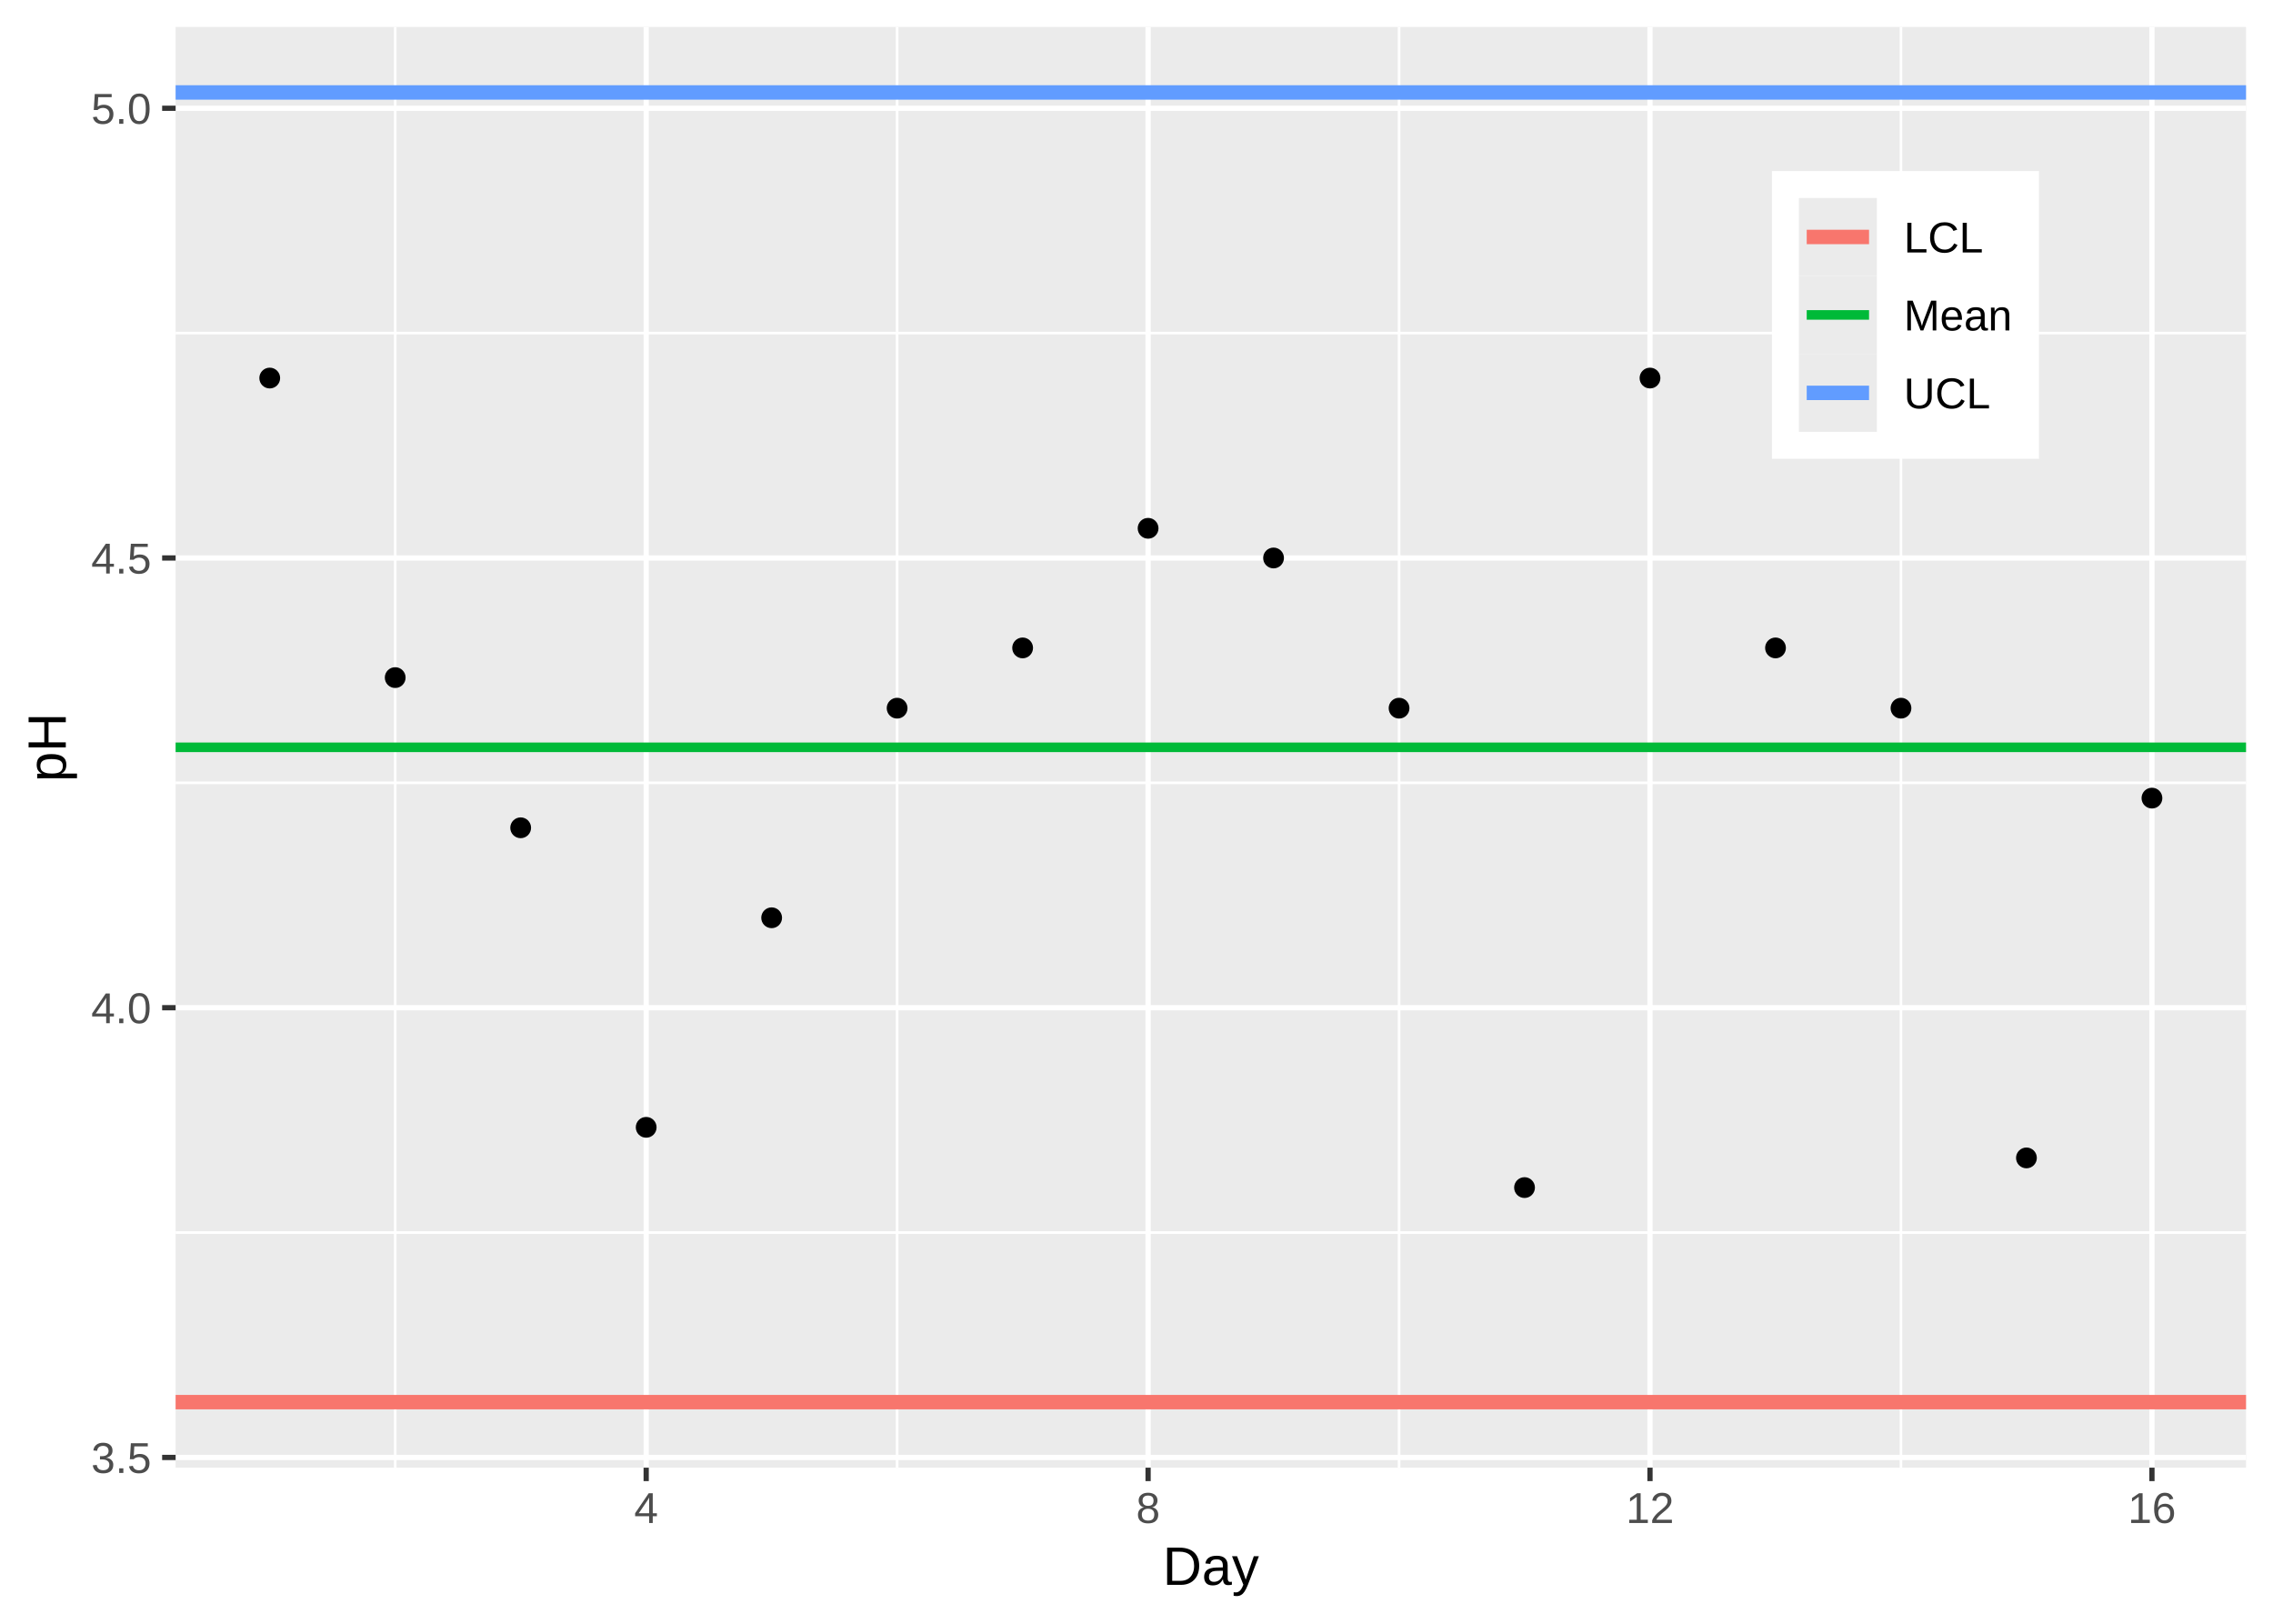
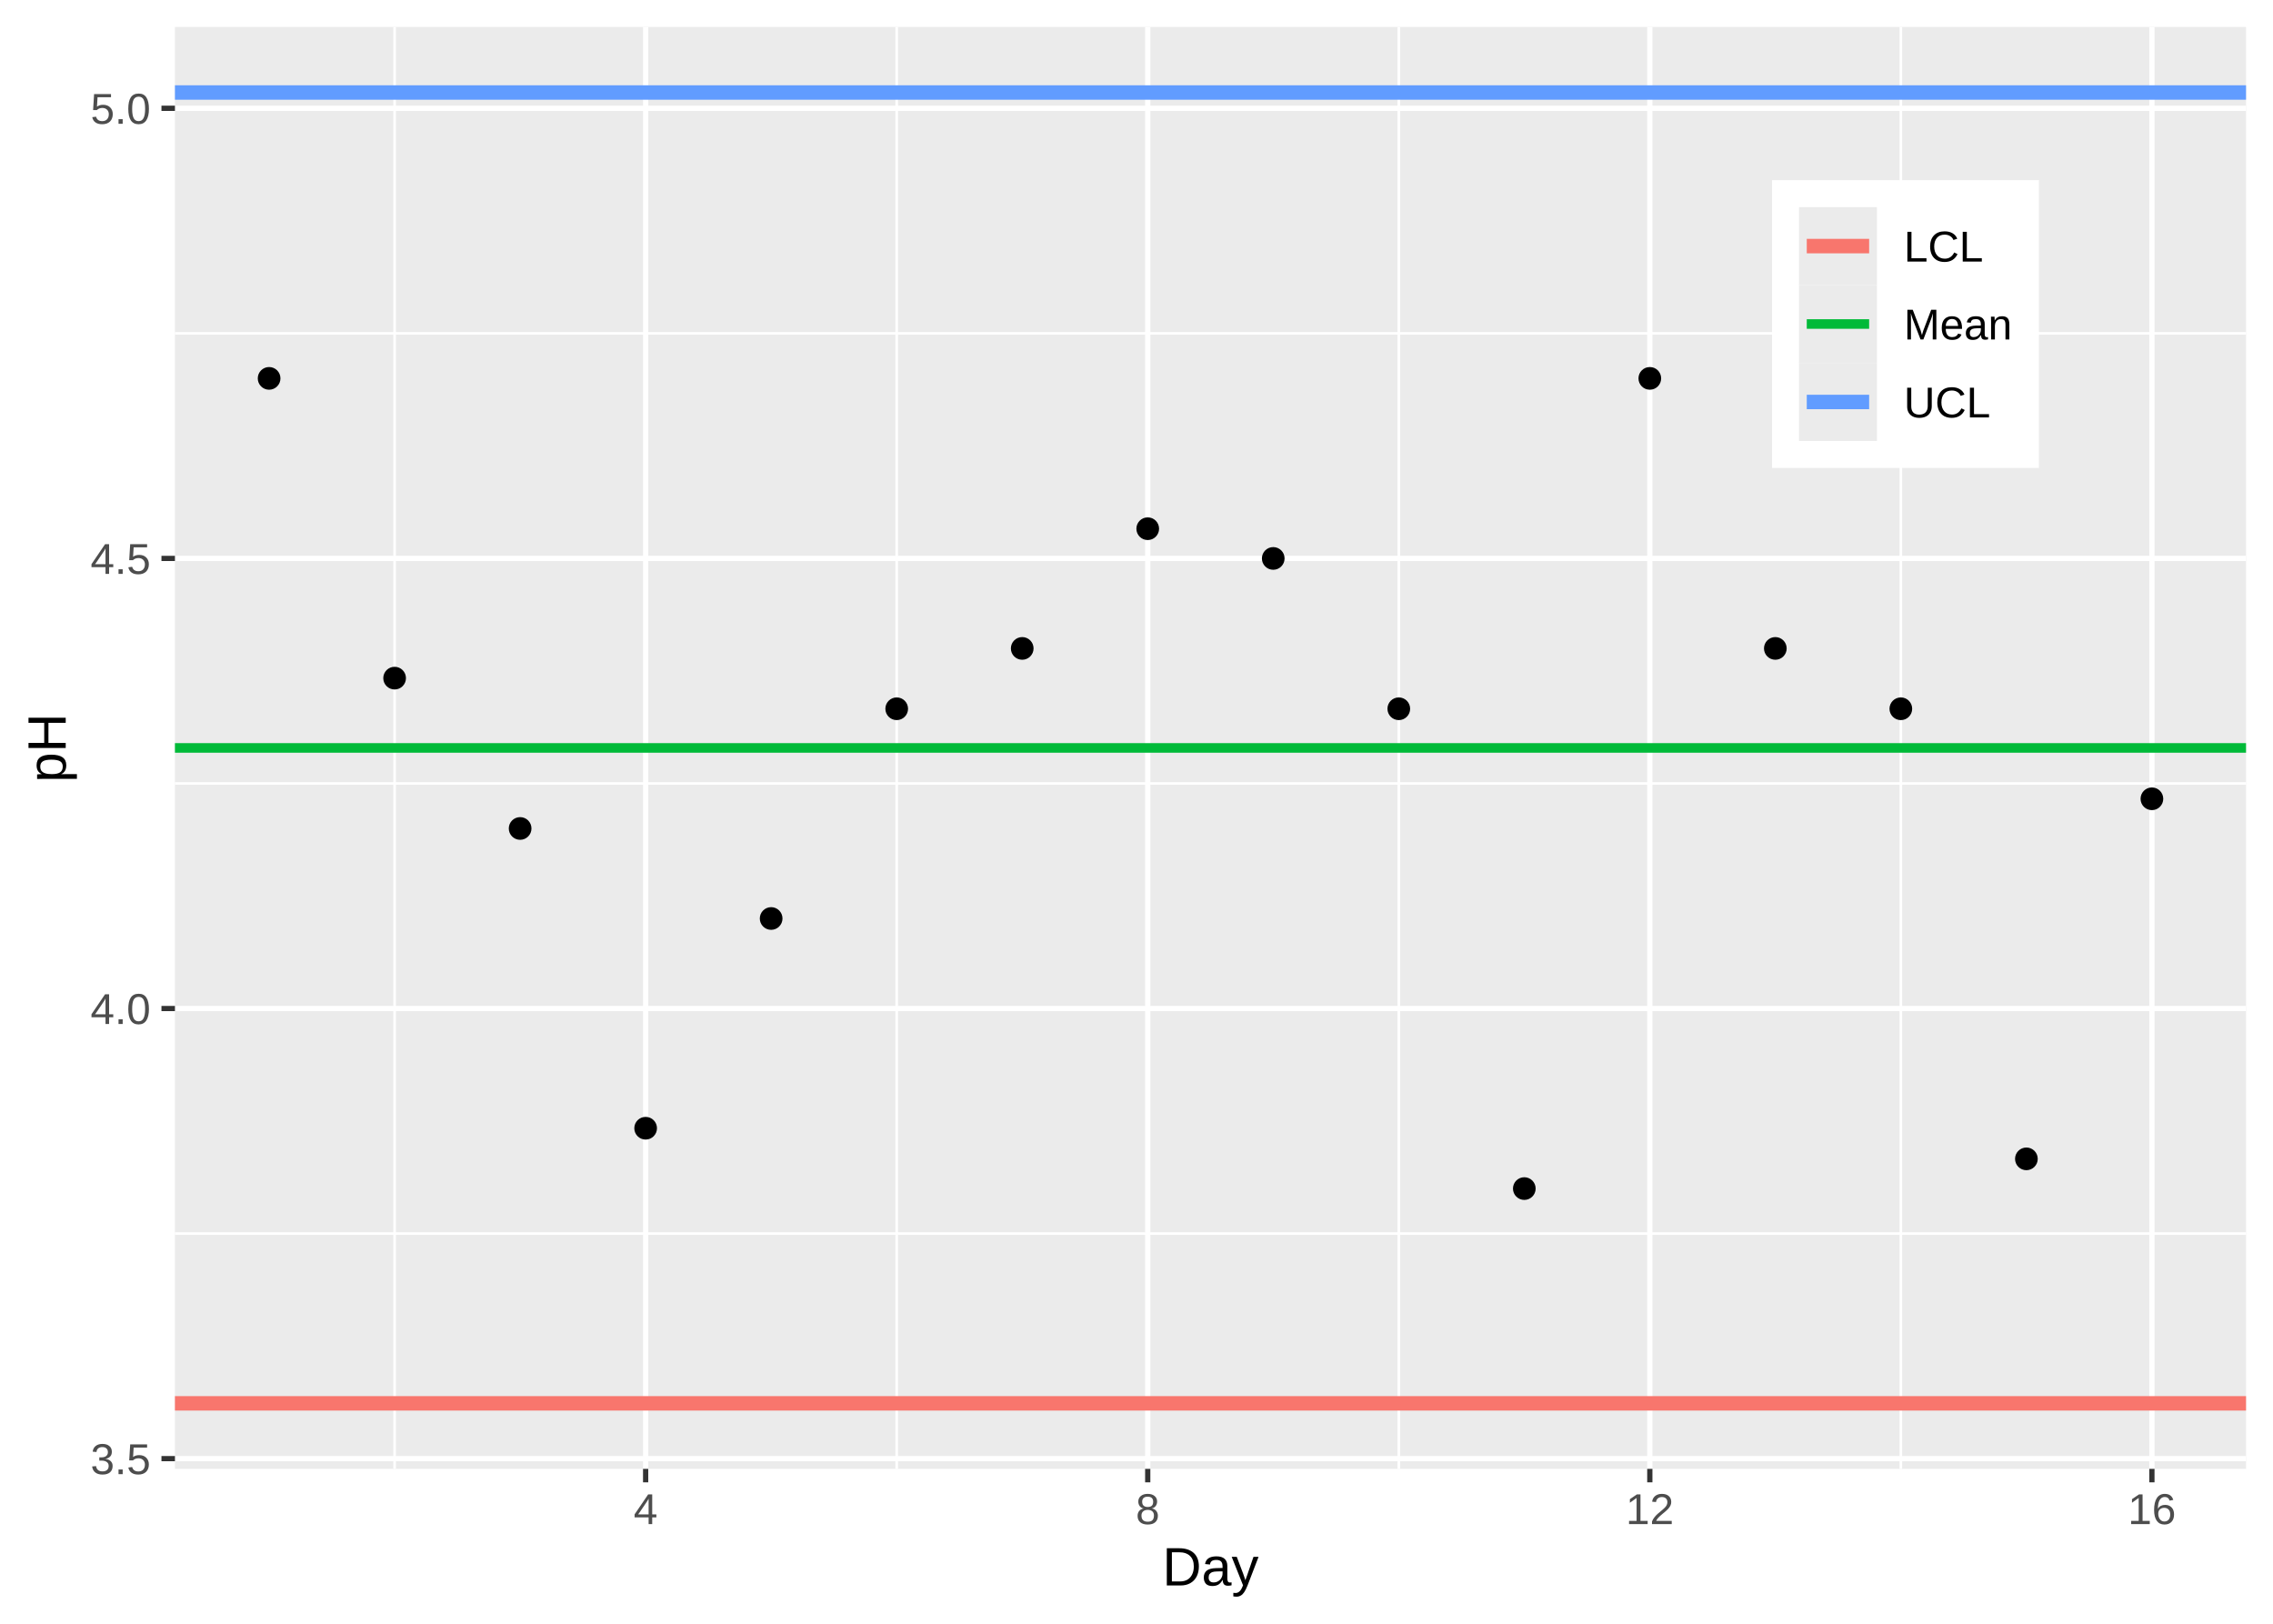
- <svg xmlns="http://www.w3.org/2000/svg" class="svglite" width="504.00pt" height="360.01pt" viewBox="0 0 504.00 360.01">
-   <defs>
-     <style type="text/css">
+ <svg xmlns="http://www.w3.org/2000/svg" width="504.00pt" height="360.01pt" viewBox="0 0 504.00 360.01">
+   <g class="svglite">
+     <defs>
+       <style type="text/css">
    .svglite line, .svglite polyline, .svglite polygon, .svglite path, .svglite rect, .svglite circle {
      fill: none;
      stroke: #000000;
      stroke-linecap: round;
      stroke-linejoin: round;
      stroke-miterlimit: 10.00;
    }
    .svglite text {
      white-space: pre;
    }
+     .svglite g.glyphgroup path {
+       fill: inherit;
+       stroke: none;
+     }
  </style>
-   </defs>
-   <rect width="100%" height="100%" style="stroke: none; fill: #FFFFFF;" />
-   <defs>
-     <clipPath id="cpMC4wMHw1MDQuMDB8MC4wMHwzNjAuMDE=">
-       <rect x="0.00" y="0.00" width="504.00" height="360.01" />
-     </clipPath>
-   </defs>
-   <g clip-path="url(#cpMC4wMHw1MDQuMDB8MC4wMHwzNjAuMDE=)">
-     <rect x="0.00" y="0.00" width="504.00" height="360.01" style="stroke-width: 1.16; stroke: #FFFFFF; fill: #FFFFFF;" />
-   </g>
-   <defs>
-     <clipPath id="cpMzguOTR8NDk4LjAyfDUuOTh8MzI1LjM5">
-       <rect x="38.94" y="5.98" width="459.08" height="319.42" />
-     </clipPath>
-   </defs>
-   <g clip-path="url(#cpMzguOTR8NDk4LjAyfDUuOTh8MzI1LjM5)">
-     <rect x="38.94" y="5.98" width="459.08" height="319.42" style="stroke-width: 1.16; stroke: none; fill: #EBEBEB;" />
-     <polyline points="38.94,273.27 498.02,273.27 " style="stroke-width: 0.58; stroke: #FFFFFF; stroke-linecap: butt;" />
-     <polyline points="38.94,173.56 498.02,173.56 " style="stroke-width: 0.58; stroke: #FFFFFF; stroke-linecap: butt;" />
-     <polyline points="38.94,73.85 498.02,73.85 " style="stroke-width: 0.58; stroke: #FFFFFF; stroke-linecap: butt;" />
-     <polyline points="87.63,325.39 87.63,5.98 " style="stroke-width: 0.58; stroke: #FFFFFF; stroke-linecap: butt;" />
-     <polyline points="198.92,325.39 198.92,5.98 " style="stroke-width: 0.58; stroke: #FFFFFF; stroke-linecap: butt;" />
-     <polyline points="310.22,325.39 310.22,5.98 " style="stroke-width: 0.58; stroke: #FFFFFF; stroke-linecap: butt;" />
-     <polyline points="421.51,325.39 421.51,5.98 " style="stroke-width: 0.58; stroke: #FFFFFF; stroke-linecap: butt;" />
-     <polyline points="38.94,323.13 498.02,323.13 " style="stroke-width: 1.16; stroke: #FFFFFF; stroke-linecap: butt;" />
-     <polyline points="38.94,223.42 498.02,223.42 " style="stroke-width: 1.16; stroke: #FFFFFF; stroke-linecap: butt;" />
-     <polyline points="38.94,123.71 498.02,123.71 " style="stroke-width: 1.16; stroke: #FFFFFF; stroke-linecap: butt;" />
-     <polyline points="38.94,24.00 498.02,24.00 " style="stroke-width: 1.16; stroke: #FFFFFF; stroke-linecap: butt;" />
-     <polyline points="143.28,325.39 143.28,5.98 " style="stroke-width: 1.16; stroke: #FFFFFF; stroke-linecap: butt;" />
-     <polyline points="254.57,325.39 254.57,5.98 " style="stroke-width: 1.16; stroke: #FFFFFF; stroke-linecap: butt;" />
-     <polyline points="365.86,325.39 365.86,5.98 " style="stroke-width: 1.16; stroke: #FFFFFF; stroke-linecap: butt;" />
-     <polyline points="477.16,325.39 477.16,5.98 " style="stroke-width: 1.16; stroke: #FFFFFF; stroke-linecap: butt;" />
-     <circle cx="59.81" cy="83.82" r="1.95" style="stroke-width: 0.71; fill: #000000;" />
-     <circle cx="87.63" cy="150.23" r="1.95" style="stroke-width: 0.71; fill: #000000;" />
-     <circle cx="115.45" cy="183.53" r="1.95" style="stroke-width: 0.71; fill: #000000;" />
-     <circle cx="143.28" cy="249.94" r="1.95" style="stroke-width: 0.71; fill: #000000;" />
-     <circle cx="171.10" cy="203.48" r="1.95" style="stroke-width: 0.71; fill: #000000;" />
-     <circle cx="198.92" cy="157.01" r="1.95" style="stroke-width: 0.71; fill: #000000;" />
-     <circle cx="226.75" cy="143.65" r="1.95" style="stroke-width: 0.71; fill: #000000;" />
-     <circle cx="254.57" cy="117.13" r="1.95" style="stroke-width: 0.71; fill: #000000;" />
-     <circle cx="282.39" cy="123.71" r="1.95" style="stroke-width: 0.71; fill: #000000;" />
-     <circle cx="310.22" cy="157.01" r="1.95" style="stroke-width: 0.71; fill: #000000;" />
-     <circle cx="338.04" cy="263.30" r="1.95" style="stroke-width: 0.71; fill: #000000;" />
-     <circle cx="365.86" cy="83.82" r="1.95" style="stroke-width: 0.71; fill: #000000;" />
-     <circle cx="393.69" cy="143.65" r="1.95" style="stroke-width: 0.71; fill: #000000;" />
-     <circle cx="421.51" cy="157.01" r="1.95" style="stroke-width: 0.71; fill: #000000;" />
-     <circle cx="449.33" cy="256.72" r="1.95" style="stroke-width: 0.71; fill: #000000;" />
-     <circle cx="477.16" cy="176.95" r="1.95" style="stroke-width: 0.71; fill: #000000;" />
-     <line x1="38.94" y1="165.69" x2="498.02" y2="165.69" style="stroke-width: 2.13; stroke: #00BA38; stroke-linecap: butt;" />
-     <line x1="38.94" y1="310.87" x2="498.02" y2="310.87" style="stroke-width: 3.20; stroke: #F8766D; stroke-linecap: butt;" />
-     <line x1="38.94" y1="20.50" x2="498.02" y2="20.50" style="stroke-width: 3.20; stroke: #619CFF; stroke-linecap: butt;" />
-   </g>
-   <g clip-path="url(#cpMC4wMHw1MDQuMDB8MC4wMHwzNjAuMDE=)">
-     <text x="33.56" y="326.57" text-anchor="end" style="font-size: 9.60px;fill: #4D4D4D; font-family: &quot;Arial&quot;;" textLength="13.33px" lengthAdjust="spacingAndGlyphs">3.5</text>
-     <text x="33.56" y="226.86" text-anchor="end" style="font-size: 9.60px;fill: #4D4D4D; font-family: &quot;Arial&quot;;" textLength="13.33px" lengthAdjust="spacingAndGlyphs">4.0</text>
-     <text x="33.56" y="127.15" text-anchor="end" style="font-size: 9.60px;fill: #4D4D4D; font-family: &quot;Arial&quot;;" textLength="13.33px" lengthAdjust="spacingAndGlyphs">4.5</text>
-     <text x="33.56" y="27.44" text-anchor="end" style="font-size: 9.60px;fill: #4D4D4D; font-family: &quot;Arial&quot;;" textLength="13.33px" lengthAdjust="spacingAndGlyphs">5.0</text>
-     <polyline points="35.95,323.13 38.94,323.13 " style="stroke-width: 1.16; stroke: #333333; stroke-linecap: butt;" />
-     <polyline points="35.95,223.42 38.94,223.42 " style="stroke-width: 1.16; stroke: #333333; stroke-linecap: butt;" />
-     <polyline points="35.95,123.71 38.94,123.71 " style="stroke-width: 1.16; stroke: #333333; stroke-linecap: butt;" />
-     <polyline points="35.95,24.00 38.94,24.00 " style="stroke-width: 1.16; stroke: #333333; stroke-linecap: butt;" />
-     <polyline points="143.28,328.38 143.28,325.39 " style="stroke-width: 1.16; stroke: #333333; stroke-linecap: butt;" />
-     <polyline points="254.57,328.38 254.57,325.39 " style="stroke-width: 1.16; stroke: #333333; stroke-linecap: butt;" />
-     <polyline points="365.86,328.38 365.86,325.39 " style="stroke-width: 1.16; stroke: #333333; stroke-linecap: butt;" />
-     <polyline points="477.16,328.38 477.16,325.39 " style="stroke-width: 1.16; stroke: #333333; stroke-linecap: butt;" />
-     <text x="143.28" y="337.66" text-anchor="middle" style="font-size: 9.60px;fill: #4D4D4D; font-family: &quot;Arial&quot;;" textLength="5.34px" lengthAdjust="spacingAndGlyphs">4</text>
-     <text x="254.57" y="337.66" text-anchor="middle" style="font-size: 9.60px;fill: #4D4D4D; font-family: &quot;Arial&quot;;" textLength="5.34px" lengthAdjust="spacingAndGlyphs">8</text>
-     <text x="365.86" y="337.66" text-anchor="middle" style="font-size: 9.60px;fill: #4D4D4D; font-family: &quot;Arial&quot;;" textLength="10.67px" lengthAdjust="spacingAndGlyphs">12</text>
-     <text x="477.16" y="337.66" text-anchor="middle" style="font-size: 9.60px;fill: #4D4D4D; font-family: &quot;Arial&quot;;" textLength="10.67px" lengthAdjust="spacingAndGlyphs">16</text>
-     <text x="268.48" y="351.38" text-anchor="middle" style="font-size: 12.00px; font-family: &quot;Arial&quot;;" textLength="21.34px" lengthAdjust="spacingAndGlyphs">Day</text>
-     <text transform="translate(14.59,165.69) rotate(-90)" text-anchor="middle" style="font-size: 12.00px; font-family: &quot;Arial&quot;;" textLength="15.34px" lengthAdjust="spacingAndGlyphs">pH</text>
-     <rect x="392.90" y="37.92" width="59.21" height="63.80" style="stroke-width: 1.16; stroke: none; fill: #FFFFFF;" />
-     <rect x="398.88" y="43.90" width="17.28" height="17.28" style="stroke-width: 1.16; stroke: none; fill: #EBEBEB;" />
-     <line x1="400.61" y1="52.54" x2="414.43" y2="52.54" style="stroke-width: 3.20; stroke: #F8766D; stroke-linecap: butt;" />
-     <rect x="398.88" y="61.18" width="17.28" height="17.28" style="stroke-width: 1.16; stroke: none; fill: #EBEBEB;" />
-     <line x1="400.61" y1="69.82" x2="414.43" y2="69.82" style="stroke-width: 2.13; stroke: #00BA38; stroke-linecap: butt;" />
-     <rect x="398.88" y="78.46" width="17.28" height="17.28" style="stroke-width: 1.16; stroke: none; fill: #EBEBEB;" />
-     <line x1="400.61" y1="87.10" x2="414.43" y2="87.10" style="stroke-width: 3.20; stroke: #619CFF; stroke-linecap: butt;" />
-     <text x="422.14" y="55.98" style="font-size: 9.60px; font-family: &quot;Arial&quot;;" textLength="17.60px" lengthAdjust="spacingAndGlyphs">LCL</text>
-     <text x="422.14" y="73.26" style="font-size: 9.60px; font-family: &quot;Arial&quot;;" textLength="24.00px" lengthAdjust="spacingAndGlyphs">Mean</text>
-     <text x="422.14" y="90.54" style="font-size: 9.60px; font-family: &quot;Arial&quot;;" textLength="19.19px" lengthAdjust="spacingAndGlyphs">UCL</text>
+     </defs>
+     <rect width="100%" height="100%" style="stroke: none; fill: #FFFFFF;" />
+     <defs>
+       <clipPath id="cpMC4wMHw1MDQuMDB8MC4wMHwzNjAuMDE=">
+         <rect x="0.00" y="0.00" width="504.00" height="360.01" />
+       </clipPath>
+     </defs>
+     <g clip-path="url(#cpMC4wMHw1MDQuMDB8MC4wMHwzNjAuMDE=)">
+       <rect x="0.00" y="0.00" width="504.00" height="360.01" style="stroke-width: 1.16; stroke: #FFFFFF; fill: #FFFFFF;" />
+     </g>
+     <defs>
+       <clipPath id="cpMzguNzl8NDk4LjAyfDUuOTh8MzI1LjY2">
+         <rect x="38.79" y="5.98" width="459.23" height="319.68" />
+       </clipPath>
+     </defs>
+     <g clip-path="url(#cpMzguNzl8NDk4LjAyfDUuOTh8MzI1LjY2)">
+       <rect x="38.79" y="5.98" width="459.23" height="319.68" style="stroke-width: 1.16; stroke: none; fill: #EBEBEB;" />
+       <polyline points="38.79,273.50 498.02,273.50 " style="stroke-width: 0.58; stroke: #FFFFFF; stroke-linecap: butt;" />
+       <polyline points="38.79,173.70 498.02,173.70 " style="stroke-width: 0.58; stroke: #FFFFFF; stroke-linecap: butt;" />
+       <polyline points="38.79,73.91 498.02,73.91 " style="stroke-width: 0.58; stroke: #FFFFFF; stroke-linecap: butt;" />
+       <polyline points="87.50,325.66 87.50,5.98 " style="stroke-width: 0.58; stroke: #FFFFFF; stroke-linecap: butt;" />
+       <polyline points="198.83,325.66 198.83,5.98 " style="stroke-width: 0.58; stroke: #FFFFFF; stroke-linecap: butt;" />
+       <polyline points="310.16,325.66 310.16,5.98 " style="stroke-width: 0.58; stroke: #FFFFFF; stroke-linecap: butt;" />
+       <polyline points="421.48,325.66 421.48,5.98 " style="stroke-width: 0.58; stroke: #FFFFFF; stroke-linecap: butt;" />
+       <polyline points="38.79,323.39 498.02,323.39 " style="stroke-width: 1.16; stroke: #FFFFFF; stroke-linecap: butt;" />
+       <polyline points="38.79,223.60 498.02,223.60 " style="stroke-width: 1.16; stroke: #FFFFFF; stroke-linecap: butt;" />
+       <polyline points="38.79,123.81 498.02,123.81 " style="stroke-width: 1.16; stroke: #FFFFFF; stroke-linecap: butt;" />
+       <polyline points="38.79,24.01 498.02,24.01 " style="stroke-width: 1.16; stroke: #FFFFFF; stroke-linecap: butt;" />
+       <polyline points="143.16,325.66 143.16,5.98 " style="stroke-width: 1.16; stroke: #FFFFFF; stroke-linecap: butt;" />
+       <polyline points="254.49,325.66 254.49,5.98 " style="stroke-width: 1.16; stroke: #FFFFFF; stroke-linecap: butt;" />
+       <polyline points="365.82,325.66 365.82,5.98 " style="stroke-width: 1.16; stroke: #FFFFFF; stroke-linecap: butt;" />
+       <polyline points="477.15,325.66 477.15,5.98 " style="stroke-width: 1.16; stroke: #FFFFFF; stroke-linecap: butt;" />
+       <circle cx="59.67" cy="83.89" r="2.13" style="stroke-width: 0.77; fill: #000000;" />
+       <circle cx="87.50" cy="150.35" r="2.13" style="stroke-width: 0.77; fill: #000000;" />
+       <circle cx="115.33" cy="183.68" r="2.13" style="stroke-width: 0.77; fill: #000000;" />
+       <circle cx="143.16" cy="250.14" r="2.13" style="stroke-width: 0.77; fill: #000000;" />
+       <circle cx="170.99" cy="203.64" r="2.13" style="stroke-width: 0.77; fill: #000000;" />
+       <circle cx="198.83" cy="157.14" r="2.13" style="stroke-width: 0.77; fill: #000000;" />
+       <circle cx="226.66" cy="143.76" r="2.13" style="stroke-width: 0.77; fill: #000000;" />
+       <circle cx="254.49" cy="117.22" r="2.13" style="stroke-width: 0.77; fill: #000000;" />
+       <circle cx="282.32" cy="123.81" r="2.13" style="stroke-width: 0.77; fill: #000000;" />
+       <circle cx="310.16" cy="157.14" r="2.13" style="stroke-width: 0.77; fill: #000000;" />
+       <circle cx="337.99" cy="263.52" r="2.13" style="stroke-width: 0.77; fill: #000000;" />
+       <circle cx="365.82" cy="83.89" r="2.13" style="stroke-width: 0.77; fill: #000000;" />
+       <circle cx="393.65" cy="143.76" r="2.13" style="stroke-width: 0.77; fill: #000000;" />
+       <circle cx="421.48" cy="157.14" r="2.13" style="stroke-width: 0.77; fill: #000000;" />
+       <circle cx="449.32" cy="256.93" r="2.13" style="stroke-width: 0.77; fill: #000000;" />
+       <circle cx="477.15" cy="177.10" r="2.13" style="stroke-width: 0.77; fill: #000000;" />
+       <line x1="38.79" y1="165.82" x2="498.02" y2="165.82" style="stroke-width: 2.13; stroke: #00BA38; stroke-linecap: butt;" />
+       <line x1="38.79" y1="311.13" x2="498.02" y2="311.13" style="stroke-width: 3.20; stroke: #F8766D; stroke-linecap: butt;" />
+       <line x1="38.79" y1="20.51" x2="498.02" y2="20.51" style="stroke-width: 3.20; stroke: #619CFF; stroke-linecap: butt;" />
+     </g>
+     <g clip-path="url(#cpMC4wMHw1MDQuMDB8MC4wMHwzNjAuMDE=)">
+       <text x="33.41" y="326.83" text-anchor="end" style="font-size: 9.60px;fill: #4D4D4D; font-family: &quot;Arial&quot;;" textLength="13.33px" lengthAdjust="spacingAndGlyphs">3.5</text>
+       <text x="33.41" y="227.03" text-anchor="end" style="font-size: 9.60px;fill: #4D4D4D; font-family: &quot;Arial&quot;;" textLength="13.33px" lengthAdjust="spacingAndGlyphs">4.0</text>
+       <text x="33.41" y="127.24" text-anchor="end" style="font-size: 9.60px;fill: #4D4D4D; font-family: &quot;Arial&quot;;" textLength="13.33px" lengthAdjust="spacingAndGlyphs">4.5</text>
+       <text x="33.41" y="27.45" text-anchor="end" style="font-size: 9.60px;fill: #4D4D4D; font-family: &quot;Arial&quot;;" textLength="13.33px" lengthAdjust="spacingAndGlyphs">5.0</text>
+       <polyline points="35.80,323.39 38.79,323.39 " style="stroke-width: 1.16; stroke: #333333; stroke-linecap: butt;" />
+       <polyline points="35.80,223.60 38.79,223.60 " style="stroke-width: 1.16; stroke: #333333; stroke-linecap: butt;" />
+       <polyline points="35.80,123.81 38.79,123.81 " style="stroke-width: 1.16; stroke: #333333; stroke-linecap: butt;" />
+       <polyline points="35.80,24.01 38.79,24.01 " style="stroke-width: 1.16; stroke: #333333; stroke-linecap: butt;" />
+       <polyline points="143.16,328.65 143.16,325.66 " style="stroke-width: 1.16; stroke: #333333; stroke-linecap: butt;" />
+       <polyline points="254.49,328.65 254.49,325.66 " style="stroke-width: 1.16; stroke: #333333; stroke-linecap: butt;" />
+       <polyline points="365.82,328.65 365.82,325.66 " style="stroke-width: 1.16; stroke: #333333; stroke-linecap: butt;" />
+       <polyline points="477.15,328.65 477.15,325.66 " style="stroke-width: 1.16; stroke: #333333; stroke-linecap: butt;" />
+       <text x="143.16" y="337.91" text-anchor="middle" style="font-size: 9.60px;fill: #4D4D4D; font-family: &quot;Arial&quot;;" textLength="5.33px" lengthAdjust="spacingAndGlyphs">4</text>
+       <text x="254.49" y="337.91" text-anchor="middle" style="font-size: 9.60px;fill: #4D4D4D; font-family: &quot;Arial&quot;;" textLength="5.33px" lengthAdjust="spacingAndGlyphs">8</text>
+       <text x="365.82" y="337.91" text-anchor="middle" style="font-size: 9.60px;fill: #4D4D4D; font-family: &quot;Arial&quot;;" textLength="10.66px" lengthAdjust="spacingAndGlyphs">12</text>
+       <text x="477.15" y="337.91" text-anchor="middle" style="font-size: 9.60px;fill: #4D4D4D; font-family: &quot;Arial&quot;;" textLength="10.66px" lengthAdjust="spacingAndGlyphs">16</text>
+       <text x="268.41" y="351.51" text-anchor="middle" style="font-size: 12.00px; font-family: &quot;Arial&quot;;" textLength="21.34px" lengthAdjust="spacingAndGlyphs">Day</text>
+       <text transform="translate(14.57,165.82) rotate(-90)" text-anchor="middle" style="font-size: 12.00px; font-family: &quot;Arial&quot;;" textLength="15.34px" lengthAdjust="spacingAndGlyphs">pH</text>
+       <rect x="392.92" y="39.94" width="59.18" height="63.80" style="stroke-width: 1.16; stroke: none; fill: #FFFFFF;" />
+       <rect x="398.90" y="45.92" width="17.28" height="17.28" style="stroke-width: 1.16; stroke: none; fill: #EBEBEB;" />
+       <line x1="400.62" y1="54.56" x2="414.45" y2="54.56" style="stroke-width: 3.20; stroke: #F8766D; stroke-linecap: butt;" />
+       <rect x="398.90" y="63.20" width="17.28" height="17.28" style="stroke-width: 1.16; stroke: none; fill: #EBEBEB;" />
+       <line x1="400.62" y1="71.84" x2="414.45" y2="71.84" style="stroke-width: 2.13; stroke: #00BA38; stroke-linecap: butt;" />
+       <rect x="398.90" y="80.48" width="17.28" height="17.28" style="stroke-width: 1.16; stroke: none; fill: #EBEBEB;" />
+       <line x1="400.62" y1="89.12" x2="414.45" y2="89.12" style="stroke-width: 3.20; stroke: #619CFF; stroke-linecap: butt;" />
+       <text x="422.15" y="57.99" style="font-size: 9.60px; font-family: &quot;Arial&quot;;" textLength="17.58px" lengthAdjust="spacingAndGlyphs">LCL</text>
+       <text x="422.15" y="75.27" style="font-size: 9.60px; font-family: &quot;Arial&quot;;" textLength="23.97px" lengthAdjust="spacingAndGlyphs">Mean</text>
+       <text x="422.15" y="92.55" style="font-size: 9.60px; font-family: &quot;Arial&quot;;" textLength="19.17px" lengthAdjust="spacingAndGlyphs">UCL</text>
+     </g>
  </g>
</svg>
